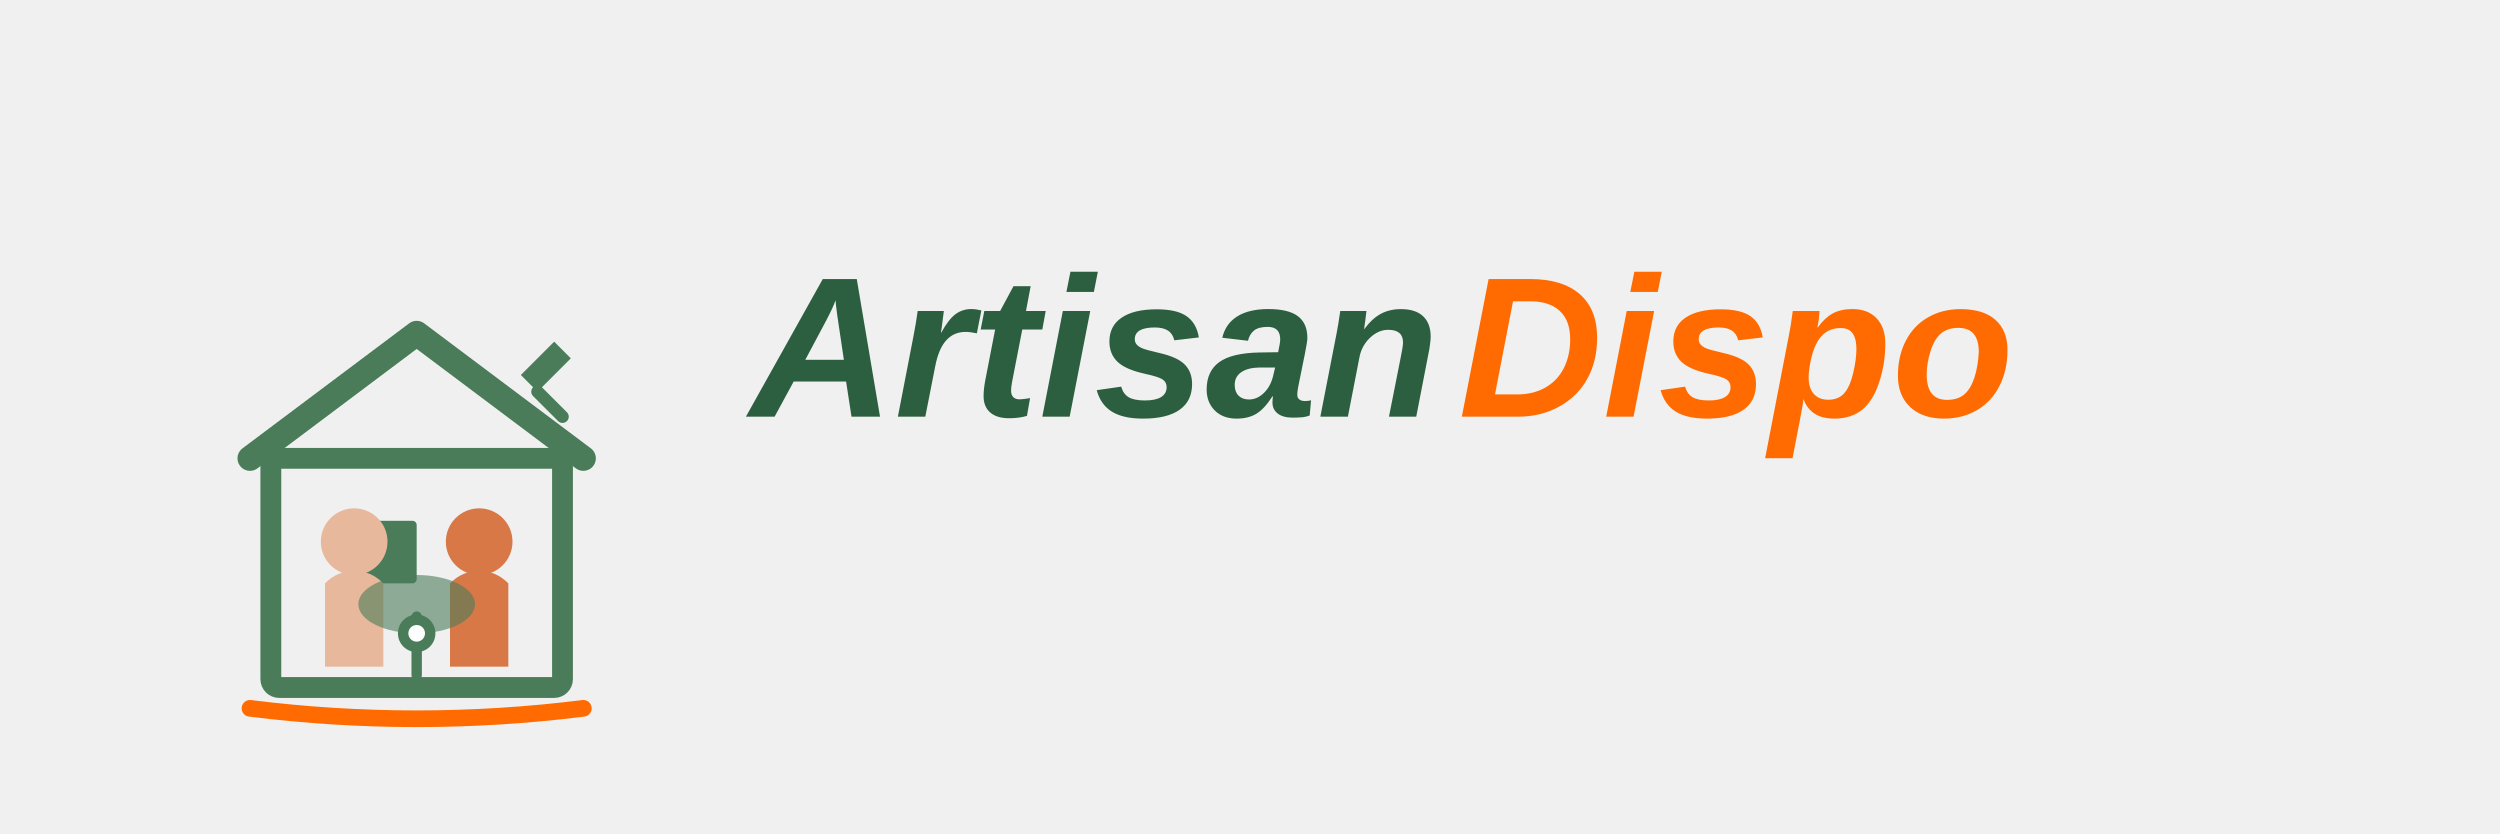
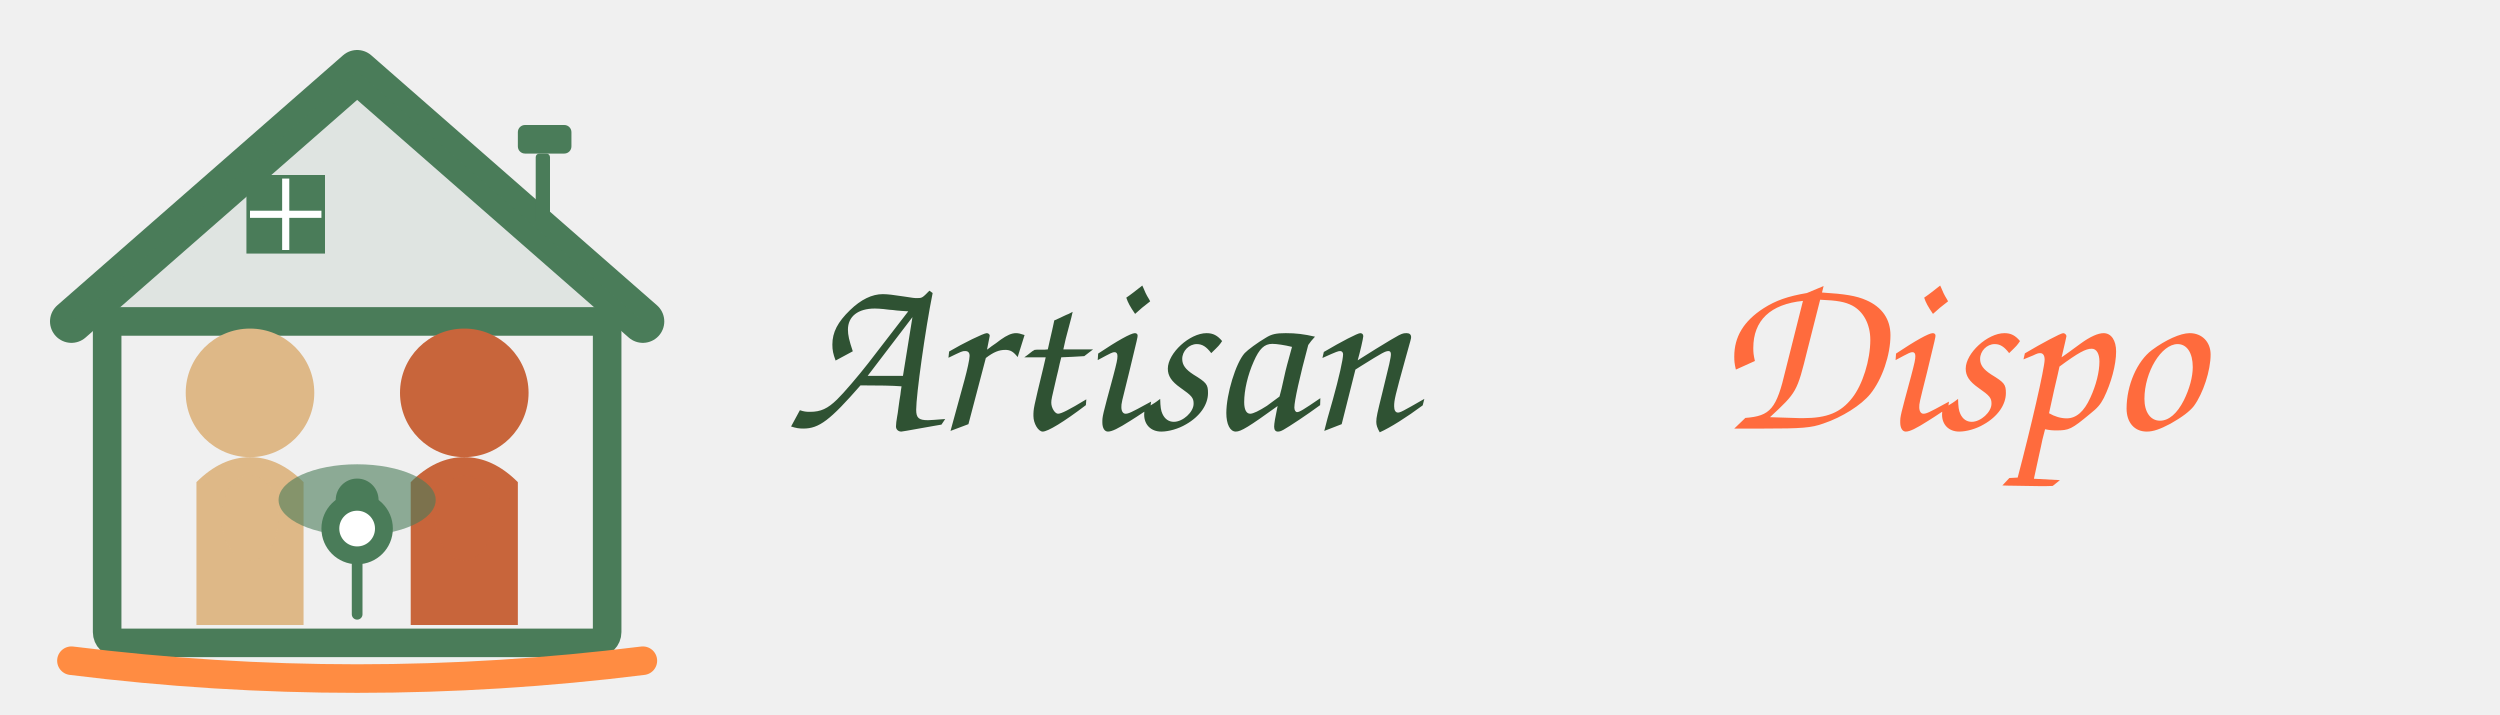
- <svg xmlns="http://www.w3.org/2000/svg" viewBox="0 0 600 200">
-   <g transform="translate(20, 50)">
-     <path d="M40 60 L80 30 L120 60" fill="none" stroke="#4A7C59" stroke-width="6" stroke-linecap="round" stroke-linejoin="round" />
-     <rect x="45" y="60" width="70" height="55" fill="none" stroke="#4A7C59" stroke-width="5" rx="2" />
-     <rect x="65" y="75" width="15" height="15" fill="#4A7C59" rx="1" />
-     <g transform="translate(105, 40)">
-       <path d="M0 0 L8 -8 L12 -4 L4 4 Z" fill="#4A7C59" />
-       <line x1="4" y1="4" x2="10" y2="10" stroke="#4A7C59" stroke-width="3" stroke-linecap="round" />
+ <svg xmlns="http://www.w3.org/2000/svg" viewBox="0 0 700 200">
+   <g id="house">
+     <path d="M20 90 L100 20 L180 90" fill="none" stroke="#4A7C59" stroke-width="12" stroke-linecap="round" stroke-linejoin="round" />
+     <path d="M20 90 L100 20 L180 90" fill="#4A7C59" opacity="0.1" />
+     <rect x="30" y="90" width="140" height="90" fill="none" stroke="#4A7C59" stroke-width="8" rx="3" />
+     <rect x="70" y="50" width="20" height="20" fill="#4A7C59" stroke="#4A7C59" stroke-width="2" />
+     <line x1="80" y1="50" x2="80" y2="70" stroke="white" stroke-width="2" />
+     <line x1="70" y1="60" x2="90" y2="60" stroke="white" stroke-width="2" />
+     <g transform="translate(145, 35)">
+       <rect x="0" y="0" width="15" height="8" fill="#4A7C59" rx="2" />
+       <rect x="5" y="8" width="4" height="20" fill="#4A7C59" rx="1" />
    </g>
-     <circle cx="65" cy="80" r="8" fill="#E8B89C" />
-     <path d="M58 90 Q61 87 65 87 Q69 87 72 90 L72 110 L58 110 Z" fill="#E8B89C" />
-     <circle cx="95" cy="80" r="8" fill="#D97847" />
-     <path d="M88 90 Q91 87 95 87 Q99 87 102 90 L102 110 L88 110 Z" fill="#D97847" />
-     <ellipse cx="80" cy="95" rx="14" ry="7" fill="#4A7C59" opacity="0.6" />
-     <path d="M80 98 Q80 102 80 106 L80 112" stroke="#4A7C59" stroke-width="2.5" fill="none" stroke-linecap="round" />
-     <circle cx="80" cy="102" r="4.5" fill="#4A7C59" />
-     <circle cx="80" cy="102" r="2" fill="white" />
-     <path d="M40 120 Q80 125 120 120" fill="none" stroke="#FF6B00" stroke-width="4" stroke-linecap="round" />
  </g>
-   <g transform="translate(180, 100)">
-     <text x="0" y="0" font-family="Arial, sans-serif" font-size="48" font-weight="bold" fill="#2C5F3F" font-style="italic">
-       Artisan
-     </text>
-     <text x="170" y="0" font-family="Arial, sans-serif" font-size="48" font-weight="bold" fill="#FF6B00" font-style="italic">
-       Dispo
-     </text>
+   <g id="person-left">
+     <circle cx="70" cy="110" r="18" fill="#DEB887" />
+     <path d="M55 135 Q62 128 70 128 Q78 128 85 135 L85 175 L55 175 Z" fill="#DEB887" />
+     <ellipse cx="70" cy="145" rx="8" ry="12" fill="#DEB887" opacity="0.3" />
  </g>
+   <g id="person-right">
+     <circle cx="130" cy="110" r="18" fill="#C8653B" />
+     <path d="M115 135 Q122 128 130 128 Q138 128 145 135 L145 175 L115 175 Z" fill="#C8653B" />
+     <ellipse cx="130" cy="145" rx="8" ry="12" fill="#C8653B" opacity="0.3" />
+   </g>
+   <g id="handshake">
+     <ellipse cx="100" cy="140" rx="22" ry="10" fill="#4A7C59" opacity="0.6" />
+     <circle cx="100" cy="140" r="6" fill="#4A7C59" />
+   </g>
+   <g id="location-pin">
+     <circle cx="100" cy="148" r="10" fill="#4A7C59" />
+     <circle cx="100" cy="148" r="5" fill="white" />
+     <path d="M100 158 Q100 165 100 172" stroke="#4A7C59" stroke-width="3" fill="none" stroke-linecap="round" />
+   </g>
+   <path d="M20 185 Q100 195 180 185" fill="none" stroke="#FF8C42" stroke-width="8" stroke-linecap="round" />
+   <text x="220" y="120" font-family="'Brush Script MT', 'Lucida Handwriting', cursive" font-size="65" fill="#2F5233" font-style="italic">
+     Artisan
+   </text>
+   <text x="480" y="120" font-family="'Brush Script MT', 'Lucida Handwriting', cursive" font-size="65" fill="#FF6B3D" font-style="italic">
+     Dispo
+   </text>
</svg>
